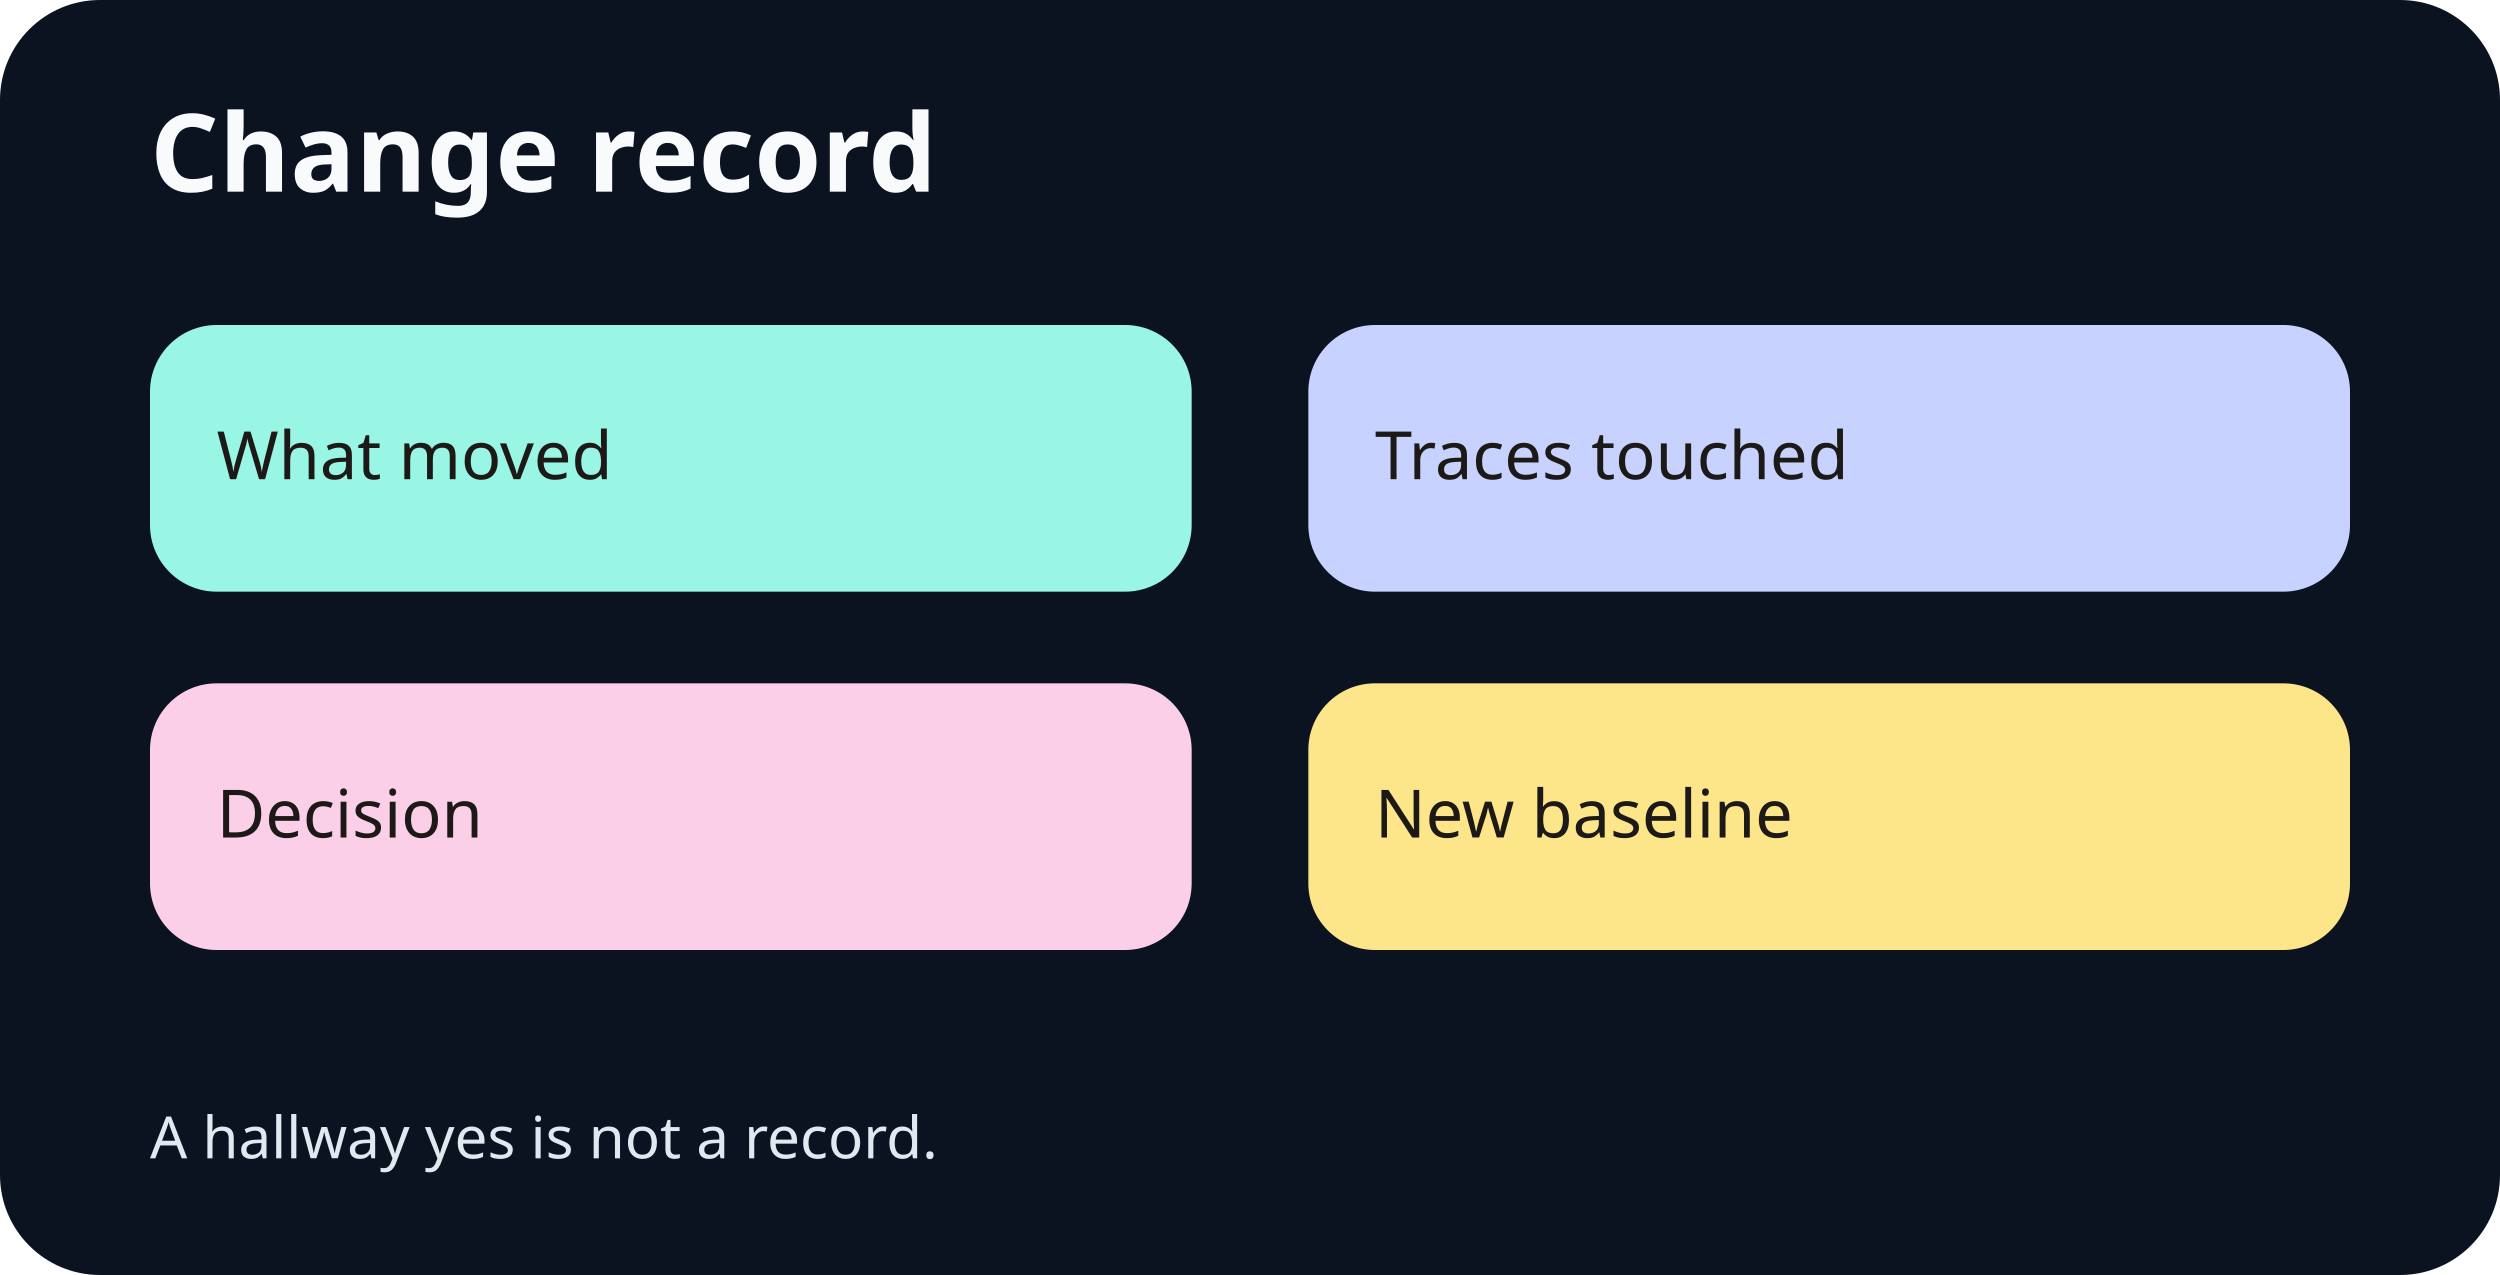
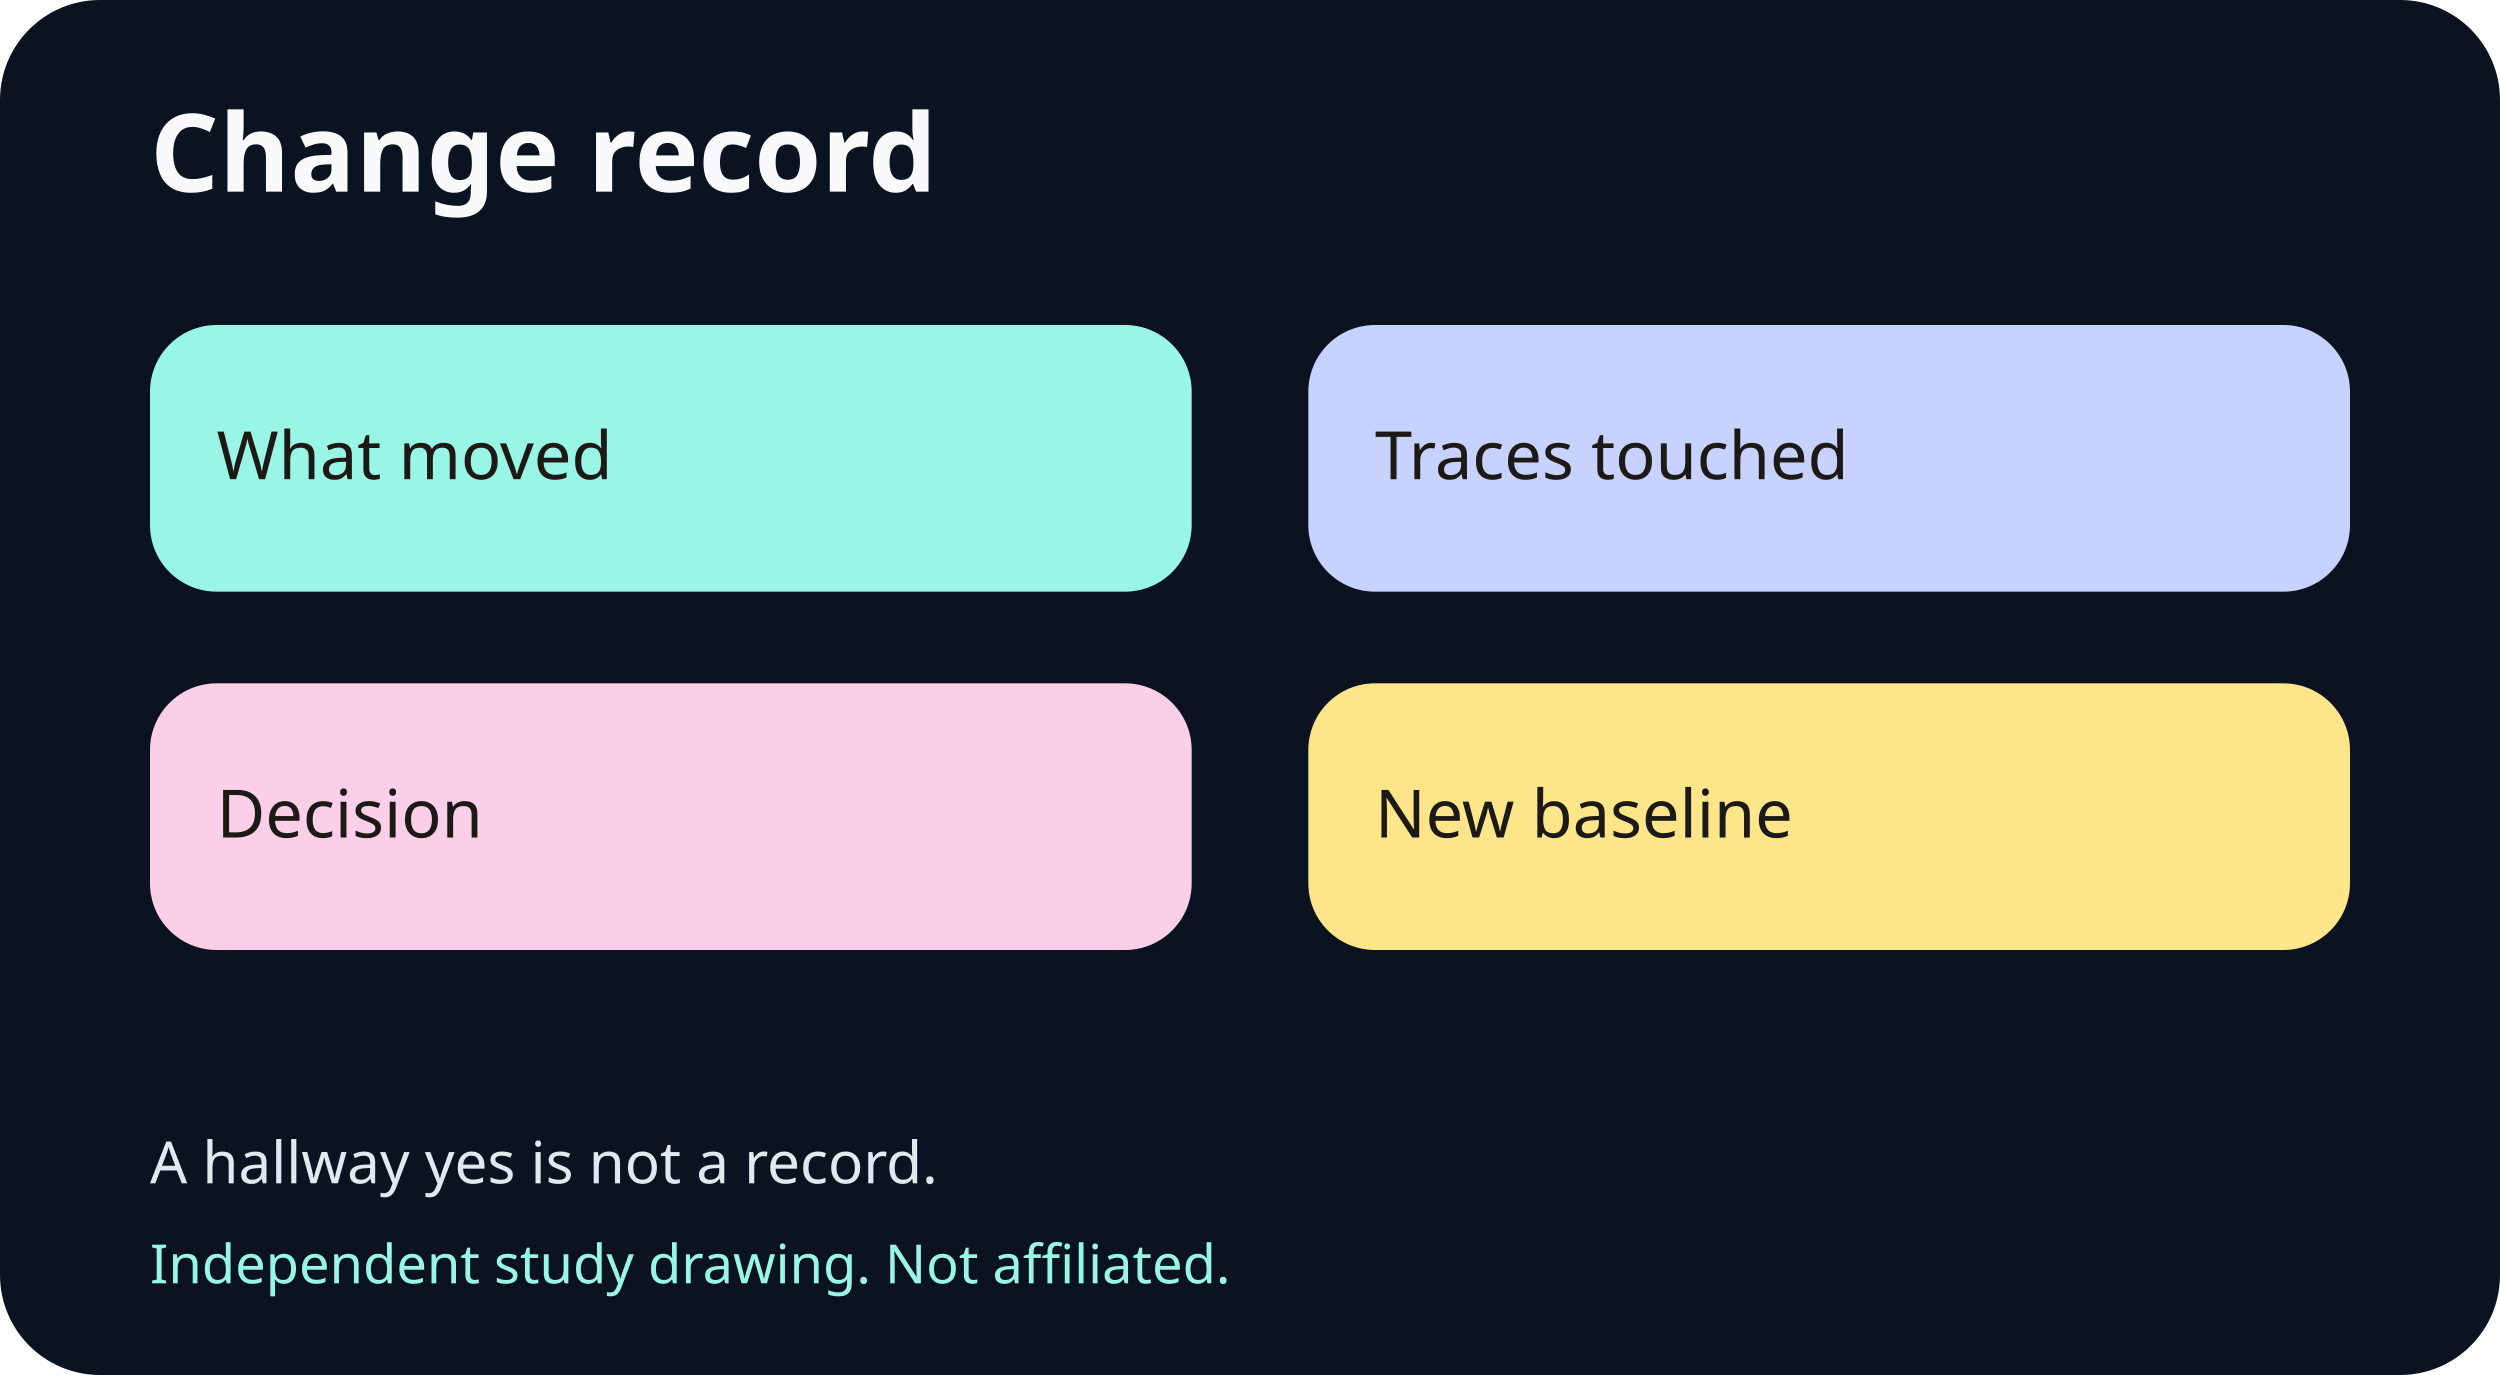
- <svg xmlns="http://www.w3.org/2000/svg" viewBox="0 0 600 306" role="img">
+ <svg xmlns="http://www.w3.org/2000/svg" viewBox="0 0 600 330" role="img">
  <style>
@keyframes baPulse { 50% { opacity: 0.78 } }
.ba-box { animation: baPulse 2.8s ease-in-out infinite; transform-box: fill-box; transform-origin: center; }
@media (prefers-reduced-motion: reduce) { .ba-box { animation: none } }
</style>
  <rect width="100%" height="100%" rx="24" fill="#0b1220" />
  <text x="36" y="46" fill="#f8fafc" font-family="Segoe UI, sans-serif" font-size="26" font-weight="700">Change record</text>
  <rect class="ba-box" x="36" y="78" width="250" height="64" rx="16" fill="#99f6e4" />
  <text x="52" y="115.0" fill="#1c1917" font-family="Segoe UI, sans-serif" font-size="16">What moved</text>
  <rect class="ba-box" x="314" y="78" width="250" height="64" rx="16" fill="#c7d2fe" />
  <text x="330" y="115.0" fill="#1c1917" font-family="Segoe UI, sans-serif" font-size="16">Traces touched</text>
  <rect class="ba-box" x="36" y="164" width="250" height="64" rx="16" fill="#fbcfe8" />
  <text x="52" y="201.0" fill="#1c1917" font-family="Segoe UI, sans-serif" font-size="16">Decision</text>
  <rect class="ba-box" x="314" y="164" width="250" height="64" rx="16" fill="#fde68a" />
  <text x="330" y="201.0" fill="#1c1917" font-family="Segoe UI, sans-serif" font-size="16">New baseline</text>
-   <text x="36" y="278" fill="#e2e8f0" font-family="Segoe UI, sans-serif" font-size="14">A hallway yes is not a record.</text>
+   <text x="36" y="284" fill="#e2e8f0" font-family="Segoe UI, sans-serif" font-size="14">A hallway yes is not a record.</text>
+   <text x="36" y="308" fill="#99f6e4" font-family="Segoe UI, sans-serif" font-size="13">Independent study drawing. Not affiliated.</text>
</svg>
